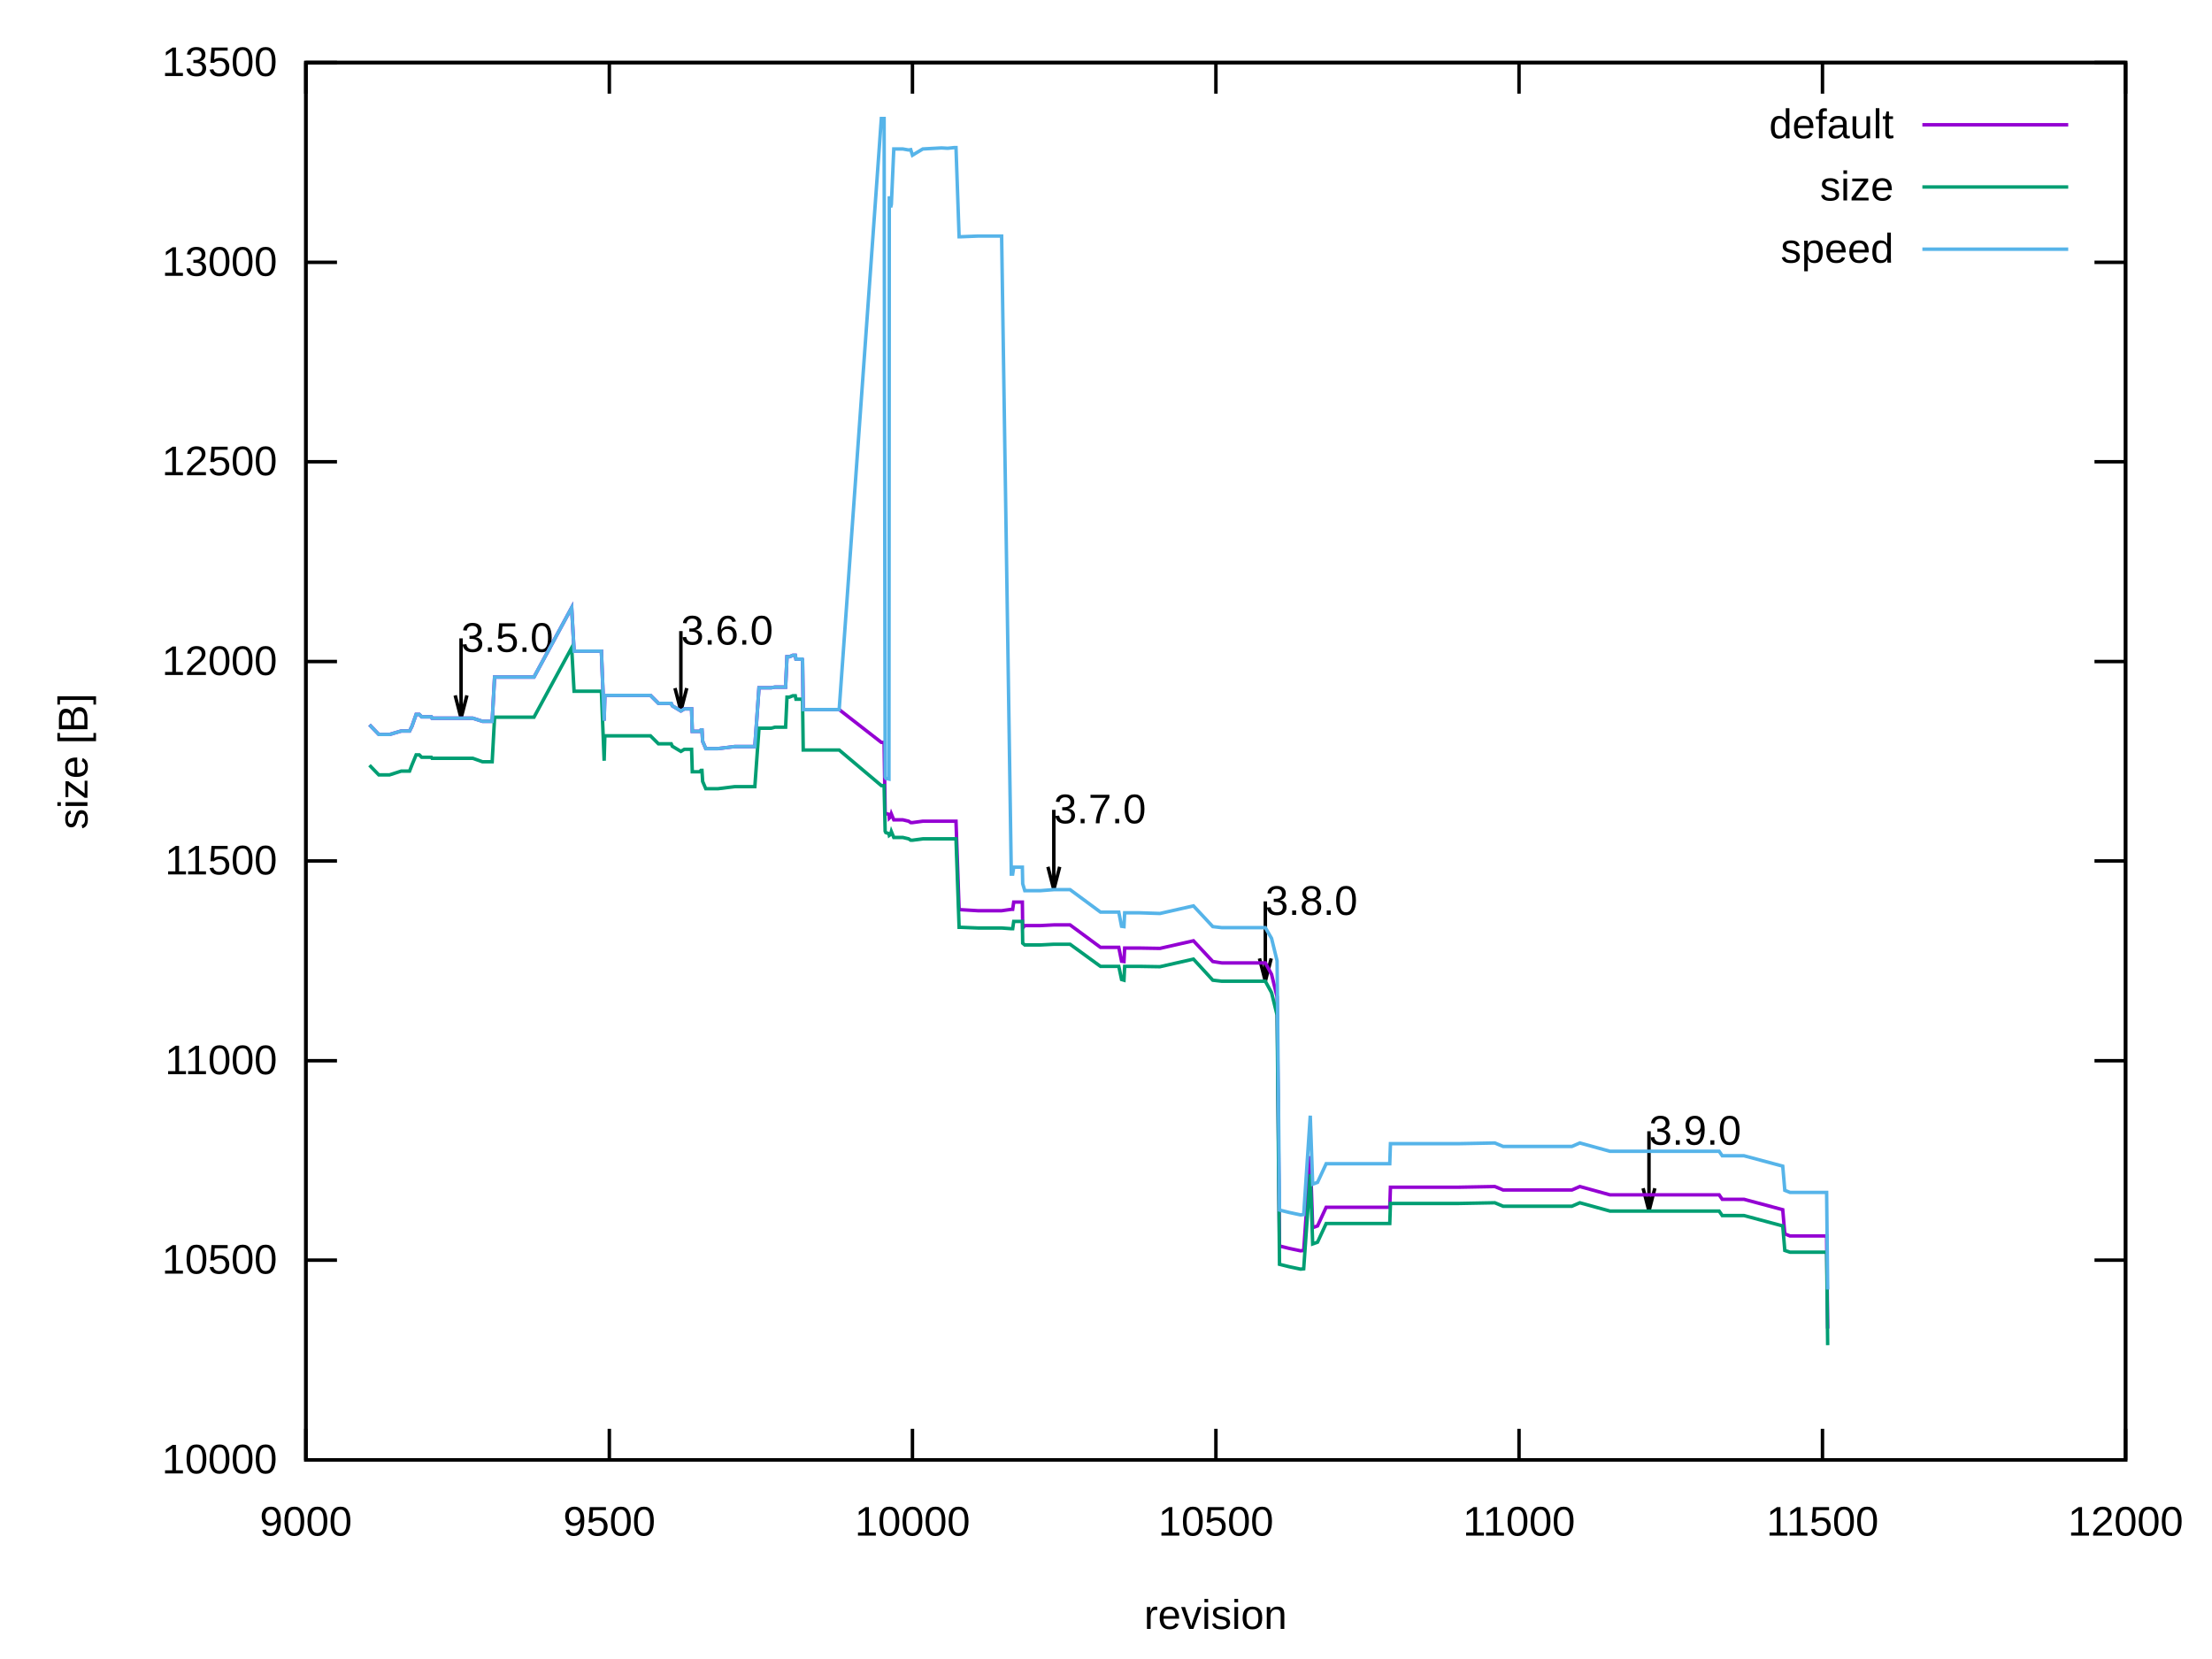
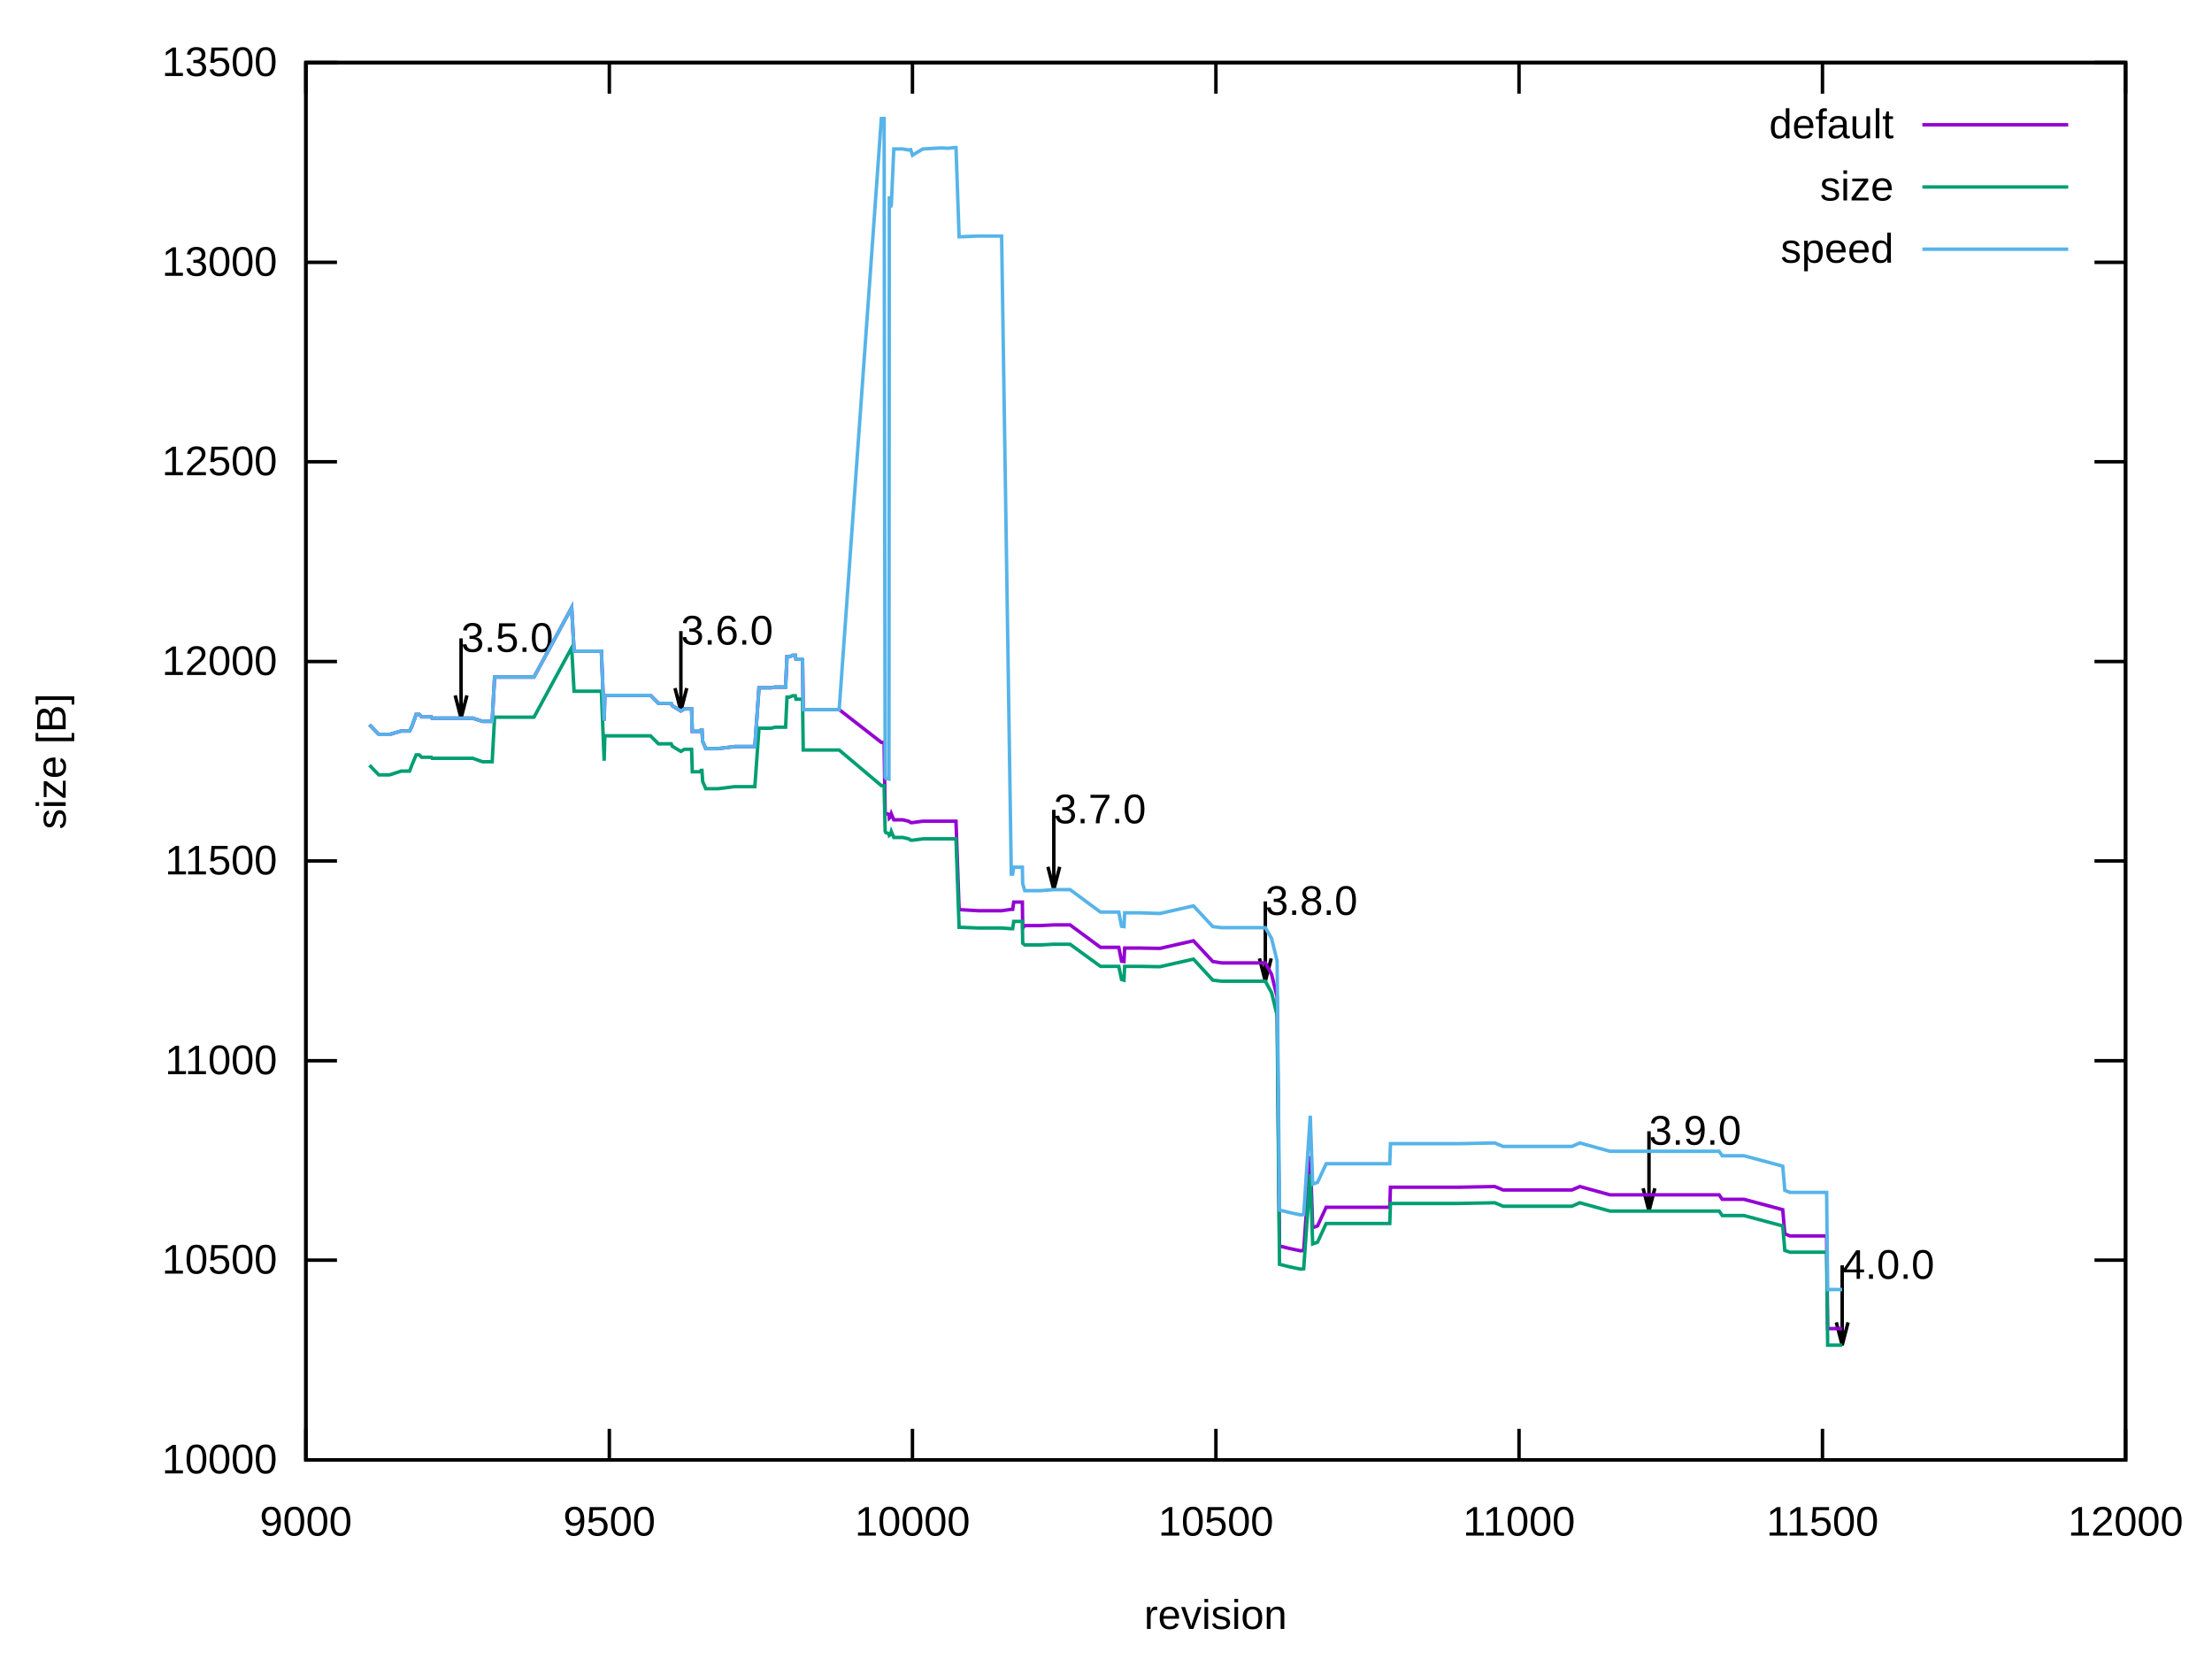
<svg xmlns="http://www.w3.org/2000/svg" xmlns:xlink="http://www.w3.org/1999/xlink" width="640" height="480" viewBox="0 0 640 480">
  <g id="gnuplot_canvas">
    <rect x="0" y="0" width="640" height="480" fill="none" />
    <defs>
      <circle id="gpDot" r="0.5" stroke-width="0.5" stroke="currentColor" />
      <path id="gpPt0" stroke-width="0.222" stroke="currentColor" d="M-1,0 h2 M0,-1 v2" />
      <path id="gpPt1" stroke-width="0.222" stroke="currentColor" d="M-1,-1 L1,1 M1,-1 L-1,1" />
      <path id="gpPt2" stroke-width="0.222" stroke="currentColor" d="M-1,0 L1,0 M0,-1 L0,1 M-1,-1 L1,1 M-1,1 L1,-1" />
      <rect id="gpPt3" stroke-width="0.222" stroke="currentColor" x="-1" y="-1" width="2" height="2" />
      <rect id="gpPt4" stroke-width="0.222" stroke="currentColor" fill="currentColor" x="-1" y="-1" width="2" height="2" />
      <circle id="gpPt5" stroke-width="0.222" stroke="currentColor" cx="0" cy="0" r="1" />
      <use xlink:href="#gpPt5" id="gpPt6" fill="currentColor" stroke="none" />
      <path id="gpPt7" stroke-width="0.222" stroke="currentColor" d="M0,-1.33 L-1.33,0.67 L1.33,0.67 z" />
      <use xlink:href="#gpPt7" id="gpPt8" fill="currentColor" stroke="none" />
      <use xlink:href="#gpPt7" id="gpPt9" stroke="currentColor" transform="rotate(180)" />
      <use xlink:href="#gpPt9" id="gpPt10" fill="currentColor" stroke="none" />
      <use xlink:href="#gpPt3" id="gpPt11" stroke="currentColor" transform="rotate(45)" />
      <use xlink:href="#gpPt11" id="gpPt12" fill="currentColor" stroke="none" />
      <path id="gpPt13" stroke-width="0.222" stroke="currentColor" d="M0,1.330 L1.265,0.411 L0.782,-1.067 L-0.782,-1.076 L-1.265,0.411 z" />
      <use xlink:href="#gpPt13" id="gpPt14" fill="currentColor" stroke="none" />
      <filter id="textbox" filterUnits="objectBoundingBox" x="0" y="0" height="1" width="1">
        <feFlood flood-color="white" flood-opacity="1" result="bgnd" />
        <feComposite in="SourceGraphic" in2="bgnd" operator="atop" />
      </filter>
      <filter id="greybox" filterUnits="objectBoundingBox" x="0" y="0" height="1" width="1">
        <feFlood flood-color="lightgrey" flood-opacity="1" result="grey" />
        <feComposite in="SourceGraphic" in2="grey" operator="atop" />
      </filter>
    </defs>
    <g fill="none" color="white" stroke="currentColor" stroke-width="1.00" stroke-linecap="butt" stroke-linejoin="miter">
</g>
    <g fill="none" color="black" stroke="currentColor" stroke-width="1.00" stroke-linecap="butt" stroke-linejoin="miter">
      <path stroke="black" d="M88.5,422.4 L97.5,422.4 M615.0,422.4 L606.0,422.4  " />
      <g transform="translate(80.2,426.3)" stroke="none" fill="black" font-family="Arial" font-size="12.00" text-anchor="end">
        <text>
          <tspan font-family="Arial"> 10000</tspan>
        </text>
      </g>
    </g>
    <g fill="none" color="black" stroke="currentColor" stroke-width="1.00" stroke-linecap="butt" stroke-linejoin="miter">
      <path stroke="black" d="M88.5,364.6 L97.5,364.6 M615.0,364.6 L606.0,364.6  " />
      <g transform="translate(80.2,368.5)" stroke="none" fill="black" font-family="Arial" font-size="12.00" text-anchor="end">
        <text>
          <tspan font-family="Arial"> 10500</tspan>
        </text>
      </g>
    </g>
    <g fill="none" color="black" stroke="currentColor" stroke-width="1.00" stroke-linecap="butt" stroke-linejoin="miter">
      <path stroke="black" d="M88.5,306.9 L97.5,306.9 M615.0,306.9 L606.0,306.9  " />
      <g transform="translate(80.2,310.8)" stroke="none" fill="black" font-family="Arial" font-size="12.00" text-anchor="end">
        <text>
          <tspan font-family="Arial"> 11000</tspan>
        </text>
      </g>
    </g>
    <g fill="none" color="black" stroke="currentColor" stroke-width="1.00" stroke-linecap="butt" stroke-linejoin="miter">
      <path stroke="black" d="M88.5,249.1 L97.5,249.1 M615.0,249.1 L606.0,249.1  " />
      <g transform="translate(80.2,253.0)" stroke="none" fill="black" font-family="Arial" font-size="12.00" text-anchor="end">
        <text>
          <tspan font-family="Arial"> 11500</tspan>
        </text>
      </g>
    </g>
    <g fill="none" color="black" stroke="currentColor" stroke-width="1.00" stroke-linecap="butt" stroke-linejoin="miter">
      <path stroke="black" d="M88.5,191.4 L97.5,191.4 M615.0,191.4 L606.0,191.4  " />
      <g transform="translate(80.2,195.3)" stroke="none" fill="black" font-family="Arial" font-size="12.00" text-anchor="end">
        <text>
          <tspan font-family="Arial"> 12000</tspan>
        </text>
      </g>
    </g>
    <g fill="none" color="black" stroke="currentColor" stroke-width="1.00" stroke-linecap="butt" stroke-linejoin="miter">
      <path stroke="black" d="M88.5,133.6 L97.5,133.6 M615.0,133.6 L606.0,133.6  " />
      <g transform="translate(80.2,137.5)" stroke="none" fill="black" font-family="Arial" font-size="12.00" text-anchor="end">
        <text>
          <tspan font-family="Arial"> 12500</tspan>
        </text>
      </g>
    </g>
    <g fill="none" color="black" stroke="currentColor" stroke-width="1.00" stroke-linecap="butt" stroke-linejoin="miter">
      <path stroke="black" d="M88.5,75.9 L97.5,75.9 M615.0,75.9 L606.0,75.9  " />
      <g transform="translate(80.2,79.8)" stroke="none" fill="black" font-family="Arial" font-size="12.00" text-anchor="end">
        <text>
          <tspan font-family="Arial"> 13000</tspan>
        </text>
      </g>
    </g>
    <g fill="none" color="black" stroke="currentColor" stroke-width="1.00" stroke-linecap="butt" stroke-linejoin="miter">
      <path stroke="black" d="M88.5,18.1 L97.5,18.1 M615.0,18.1 L606.0,18.1  " />
      <g transform="translate(80.2,22.0)" stroke="none" fill="black" font-family="Arial" font-size="12.00" text-anchor="end">
        <text>
          <tspan font-family="Arial"> 13500</tspan>
        </text>
      </g>
    </g>
    <g fill="none" color="black" stroke="currentColor" stroke-width="1.00" stroke-linecap="butt" stroke-linejoin="miter">
      <path stroke="black" d="M88.5,422.4 L88.5,413.4 M88.5,18.1 L88.5,27.1  " />
      <g transform="translate(88.5,444.3)" stroke="none" fill="black" font-family="Arial" font-size="12.00" text-anchor="middle">
        <text>
          <tspan font-family="Arial"> 9000</tspan>
        </text>
      </g>
    </g>
    <g fill="none" color="black" stroke="currentColor" stroke-width="1.00" stroke-linecap="butt" stroke-linejoin="miter">
      <path stroke="black" d="M176.3,422.4 L176.3,413.4 M176.3,18.1 L176.3,27.1  " />
      <g transform="translate(176.3,444.3)" stroke="none" fill="black" font-family="Arial" font-size="12.00" text-anchor="middle">
        <text>
          <tspan font-family="Arial"> 9500</tspan>
        </text>
      </g>
    </g>
    <g fill="none" color="black" stroke="currentColor" stroke-width="1.00" stroke-linecap="butt" stroke-linejoin="miter">
      <path stroke="black" d="M264.0,422.4 L264.0,413.4 M264.0,18.1 L264.0,27.1  " />
      <g transform="translate(264.0,444.3)" stroke="none" fill="black" font-family="Arial" font-size="12.00" text-anchor="middle">
        <text>
          <tspan font-family="Arial"> 10000</tspan>
        </text>
      </g>
    </g>
    <g fill="none" color="black" stroke="currentColor" stroke-width="1.00" stroke-linecap="butt" stroke-linejoin="miter">
      <path stroke="black" d="M351.8,422.4 L351.8,413.4 M351.8,18.1 L351.8,27.1  " />
      <g transform="translate(351.8,444.3)" stroke="none" fill="black" font-family="Arial" font-size="12.00" text-anchor="middle">
        <text>
          <tspan font-family="Arial"> 10500</tspan>
        </text>
      </g>
    </g>
    <g fill="none" color="black" stroke="currentColor" stroke-width="1.00" stroke-linecap="butt" stroke-linejoin="miter">
      <path stroke="black" d="M439.5,422.4 L439.5,413.4 M439.5,18.1 L439.5,27.1  " />
      <g transform="translate(439.5,444.3)" stroke="none" fill="black" font-family="Arial" font-size="12.00" text-anchor="middle">
        <text>
          <tspan font-family="Arial"> 11000</tspan>
        </text>
      </g>
    </g>
    <g fill="none" color="black" stroke="currentColor" stroke-width="1.00" stroke-linecap="butt" stroke-linejoin="miter">
      <path stroke="black" d="M527.3,422.4 L527.3,413.4 M527.3,18.1 L527.3,27.1  " />
      <g transform="translate(527.3,444.3)" stroke="none" fill="black" font-family="Arial" font-size="12.00" text-anchor="middle">
        <text>
          <tspan font-family="Arial"> 11500</tspan>
        </text>
      </g>
    </g>
    <g fill="none" color="black" stroke="currentColor" stroke-width="1.00" stroke-linecap="butt" stroke-linejoin="miter">
      <path stroke="black" d="M615.0,422.4 L615.0,413.4 M615.0,18.1 L615.0,27.1  " />
      <g transform="translate(615.0,444.3)" stroke="none" fill="black" font-family="Arial" font-size="12.00" text-anchor="middle">
        <text>
          <tspan font-family="Arial"> 12000</tspan>
        </text>
      </g>
    </g>
    <g fill="none" color="black" stroke="currentColor" stroke-width="1.00" stroke-linecap="butt" stroke-linejoin="miter">
</g>
    <g fill="none" color="black" stroke="currentColor" stroke-width="1.00" stroke-linecap="butt" stroke-linejoin="miter">
      <path stroke="black" d="M88.5,18.1 L88.5,422.4 L615.0,422.4 L615.0,18.1 L88.5,18.1 Z  " />
      <g transform="translate(133.4,188.6)" stroke="none" fill="black" font-family="Arial" font-size="12.00" text-anchor="start">
        <text>
          <tspan font-family="Arial">3.5.0</tspan>
        </text>
      </g>
      <g transform="translate(197.0,186.5)" stroke="none" fill="black" font-family="Arial" font-size="12.00" text-anchor="start">
        <text>
          <tspan font-family="Arial">3.6.0</tspan>
        </text>
      </g>
      <g transform="translate(304.9,238.2)" stroke="none" fill="black" font-family="Arial" font-size="12.00" text-anchor="start">
        <text>
          <tspan font-family="Arial">3.7.0</tspan>
        </text>
      </g>
      <g transform="translate(366.1,264.7)" stroke="none" fill="black" font-family="Arial" font-size="12.00" text-anchor="start">
        <text>
          <tspan font-family="Arial">3.8.0</tspan>
        </text>
      </g>
      <g transform="translate(477.1,331.2)" stroke="none" fill="black" font-family="Arial" font-size="12.00" text-anchor="start">
        <text>
          <tspan font-family="Arial">3.9.0</tspan>
        </text>
      </g>
-       <path stroke="black" d="M131.7,201.2 L133.4,207.8 L135.1,201.2 M133.4,184.7 L133.4,207.8 M195.3,199.1 L197.0,205.7 L198.7,199.1   M197.0,182.6 L197.0,205.7 M303.2,250.8 L304.9,257.4 L306.6,250.8 M304.9,234.3 L304.9,257.4 M364.4,277.3   L366.1,283.9 L367.8,277.3 M366.1,260.8 L366.1,283.9 M475.4,343.8 L477.1,350.4 L478.8,343.8 M477.1,327.3   L477.1,350.4  " />
-     </g>
-     <g fill="none" color="black" stroke="currentColor" stroke-width="1.00" stroke-linecap="butt" stroke-linejoin="miter">
-       <g transform="translate(25.3,220.3) rotate(270)" stroke="none" fill="black" font-family="Arial" font-size="12.00" text-anchor="middle">
+       <g transform="translate(533.0,370.0)" stroke="none" fill="black" font-family="Arial" font-size="12.00" text-anchor="start">
+         <text>
+           <tspan font-family="Arial">4.0.0</tspan>
+         </text>
+       </g>
+       <path stroke="black" d="M131.7,201.2 L133.4,207.8 L135.1,201.2 M133.4,184.7 L133.4,207.8 M195.3,199.1 L197.0,205.7 L198.7,199.1   M197.0,182.6 L197.0,205.7 M303.2,250.8 L304.9,257.4 L306.6,250.8 M304.9,234.3 L304.9,257.4 M364.4,277.3   L366.1,283.9 L367.8,277.3 M366.1,260.8 L366.1,283.9 M475.4,343.8 L477.1,350.4 L478.8,343.8 M477.1,327.3   L477.1,350.4 M531.3,382.6 L533.0,389.2 L534.7,382.6 M533.0,366.1 L533.0,389.2  " />
+     </g>
+     <g fill="none" color="black" stroke="currentColor" stroke-width="1.00" stroke-linecap="butt" stroke-linejoin="miter">
+       <g transform="translate(19.0,220.3) rotate(270)" stroke="none" fill="black" font-family="Arial" font-size="12.00" text-anchor="middle">
        <text>
          <tspan font-family="Arial">size [B]</tspan>
        </text>
      </g>
    </g>
    <g fill="none" color="black" stroke="currentColor" stroke-width="1.00" stroke-linecap="butt" stroke-linejoin="miter">
      <g transform="translate(351.7,471.3)" stroke="none" fill="black" font-family="Arial" font-size="12.00" text-anchor="middle">
        <text>
          <tspan font-family="Arial">revision</tspan>
        </text>
      </g>
    </g>
    <g fill="none" color="black" stroke="currentColor" stroke-width="1.00" stroke-linecap="butt" stroke-linejoin="miter">
</g>
    <g id="gnuplot_plot_1">
      <g fill="none" color="black" stroke="currentColor" stroke-width="1.00" stroke-linecap="butt" stroke-linejoin="miter">
        <g transform="translate(547.9,40.0)" stroke="none" fill="black" font-family="Arial" font-size="12.00" text-anchor="end">
          <text>
            <tspan font-family="Arial">default</tspan>
          </text>
        </g>
      </g>
      <g fill="none" color="black" stroke="currentColor" stroke-width="1.00" stroke-linecap="butt" stroke-linejoin="miter">
-         <path stroke="rgb(148,   0, 211)" d="M556.2,36.1 L598.4,36.1 M106.9,209.7 L109.6,212.5 L110.3,212.5 L110.8,212.5 L112.7,212.5 L116.1,211.5   L118.5,211.5 L119.2,210.1 L120.4,206.7 L121.3,206.7 L122.0,207.4 L122.4,207.4 L124.8,207.4 L125.0,207.8   L126.8,207.8 L129.4,207.8 L133.4,207.8 L136.8,207.8 L139.6,208.7 L142.4,208.7 L143.1,195.9 L144.5,195.9   L150.6,195.9 L154.5,195.9 L165.4,175.8 L166.1,188.4 L166.6,188.4 L167.8,188.4 L169.4,188.4 L172.4,188.4   L174.0,188.4 L174.8,208.5 L175.0,201.2 L175.9,201.2 L179.9,201.2 L183.3,201.2 L185.0,201.2 L188.2,201.2   L190.5,203.5 L191.9,203.5 L193.1,203.5 L194.0,203.5 L194.2,203.5 L194.3,203.7 L194.5,204.2 L197.0,205.7   L198.0,205.1 L199.4,205.1 L199.9,205.1 L200.1,205.1 L200.3,211.6 L200.5,211.6 L200.8,211.6 L201.7,211.6   L201.9,211.6 L202.4,211.6 L202.8,211.2 L203.1,211.2 L203.3,214.5 L204.2,216.6 L204.7,216.6 L205.0,216.6   L205.2,216.6 L205.4,216.6 L207.7,216.6 L212.6,216.0 L216.6,216.0 L218.4,216.0 L219.6,199.0 L220.3,199.0   L222.1,199.0 L222.6,199.0 L222.8,199.0 L222.9,199.0 L223.1,199.0 L224.2,198.8 L226.1,198.8 L227.1,198.8   L227.3,198.8 L227.7,190.0 L228.4,190.0 L229.4,189.6 L230.1,189.6 L230.3,190.7 L231.5,190.7 L232.1,190.7   L232.2,191.0 L232.4,205.3 L234.2,205.3 L234.5,205.3 L235.2,205.3 L242.8,205.3 L255.0,214.8 L255.8,214.8   L256.1,234.9 L256.3,235.4 L257.2,235.6 L257.3,236.7 L257.7,236.3 L257.9,235.5 L258.6,237.2 L259.8,237.2   L261.2,237.2 L262.9,237.6 L263.5,238.0 L264.0,238.0 L267.0,237.6 L272.4,237.6 L274.2,237.6 L276.1,237.6   L276.6,237.6 L277.5,263.2 L278.0,263.2 L283.0,263.5 L285.8,263.5 L289.8,263.5 L292.6,263.1 L293.0,263.1   L293.3,261.0 L294.5,261.0 L295.8,261.0 L295.9,268.5 L296.5,267.8 L297.7,267.8 L300.7,267.8 L301.0,267.8   L304.9,267.6 L305.6,267.6 L306.1,267.6 L309.6,267.6 L318.4,274.1 L319.1,274.1 L323.7,274.1 L324.5,278.1   L325.2,278.2 L325.4,274.3 L328.2,274.3 L328.4,274.3 L329.6,274.3 L335.6,274.4 L345.3,272.2 L350.9,278.2   L353.5,278.6 L358.8,278.6 L361.9,278.6 L366.1,278.6 L367.9,281.9 L369.5,288.4 L370.2,360.5 L373.0,361.2   L376.3,361.9 L377.2,361.8 L379.1,334.5 L379.8,355.2 L381.2,354.7 L383.7,349.3 L400.0,349.3 L401.2,349.3   L401.9,349.3 L402.1,349.3 L402.3,343.5 L402.6,343.5 L404.4,343.5 L422.0,343.5 L432.5,343.3 L434.9,344.3   L454.8,344.3 L457.1,343.3 L465.8,345.7 L477.1,345.7 L485.1,345.7 L497.4,345.7 L498.3,347.0 L504.6,347.0   L515.8,350.0 L516.4,357.0 L517.9,357.6 L528.5,357.6 L528.8,384.4  " />
+         <path stroke="rgb(148,   0, 211)" d="M556.2,36.1 L598.4,36.1 M106.9,209.7 L109.6,212.5 L110.3,212.5 L110.8,212.5 L112.7,212.5 L116.1,211.5   L118.5,211.5 L119.2,210.1 L120.4,206.7 L121.3,206.7 L122.0,207.4 L122.4,207.4 L124.8,207.4 L125.0,207.8   L126.8,207.8 L129.4,207.8 L133.4,207.8 L136.8,207.8 L139.6,208.7 L142.4,208.7 L143.1,195.9 L144.5,195.9   L150.6,195.9 L154.5,195.9 L165.4,175.8 L166.1,188.4 L166.6,188.4 L167.8,188.4 L169.4,188.4 L172.4,188.4   L174.0,188.4 L174.8,208.5 L175.0,201.2 L175.9,201.2 L179.9,201.2 L183.3,201.2 L185.0,201.2 L188.2,201.2   L190.5,203.5 L191.9,203.5 L193.1,203.5 L194.0,203.5 L194.2,203.5 L194.3,203.7 L194.5,204.2 L197.0,205.7   L198.0,205.1 L199.4,205.1 L199.9,205.1 L200.1,205.1 L200.3,211.6 L200.5,211.6 L200.8,211.6 L201.7,211.6   L201.9,211.6 L202.4,211.6 L202.8,211.2 L203.1,211.2 L203.3,214.5 L204.2,216.6 L204.7,216.6 L205.0,216.6   L205.2,216.6 L205.4,216.6 L207.7,216.6 L212.6,216.0 L216.6,216.0 L218.4,216.0 L219.6,199.0 L220.3,199.0   L222.1,199.0 L222.6,199.0 L222.8,199.0 L222.9,199.0 L223.1,199.0 L224.2,198.8 L226.1,198.8 L227.1,198.8   L227.3,198.8 L227.7,190.0 L228.4,190.0 L229.4,189.6 L230.1,189.6 L230.3,190.7 L231.5,190.7 L232.1,190.7   L232.2,191.0 L232.4,205.3 L234.2,205.3 L234.5,205.3 L235.2,205.3 L242.8,205.3 L255.0,214.8 L255.8,214.8   L256.1,234.9 L256.3,235.4 L257.2,235.6 L257.3,236.7 L257.7,236.3 L257.9,235.5 L258.6,237.2 L259.8,237.2   L261.2,237.2 L262.9,237.6 L263.5,238.0 L264.0,238.0 L267.0,237.6 L272.4,237.6 L274.2,237.6 L276.1,237.6   L276.6,237.6 L277.5,263.2 L278.0,263.2 L283.0,263.5 L285.8,263.5 L289.8,263.5 L292.6,263.1 L293.0,263.1   L293.3,261.0 L294.5,261.0 L295.8,261.0 L295.9,268.5 L296.5,267.8 L297.7,267.8 L300.7,267.8 L301.0,267.8   L304.9,267.6 L305.6,267.6 L306.1,267.6 L309.6,267.6 L318.4,274.1 L319.1,274.1 L323.7,274.1 L324.5,278.1   L325.2,278.2 L325.4,274.3 L328.2,274.3 L328.4,274.3 L329.6,274.3 L335.6,274.4 L345.3,272.2 L350.9,278.2   L353.5,278.6 L358.8,278.6 L361.9,278.6 L366.1,278.6 L367.9,281.9 L369.5,288.4 L370.2,360.5 L373.0,361.2   L376.3,361.9 L377.2,361.8 L379.1,334.5 L379.8,355.2 L381.2,354.7 L383.7,349.3 L400.0,349.3 L401.2,349.3   L401.9,349.3 L402.1,349.3 L402.3,343.5 L402.6,343.5 L404.4,343.5 L422.0,343.5 L432.5,343.3 L434.9,344.3   L454.8,344.3 L457.1,343.3 L465.8,345.7 L477.1,345.7 L485.1,345.7 L497.4,345.7 L498.3,347.0 L504.6,347.0   L515.8,350.0 L516.4,357.0 L517.9,357.6 L528.5,357.6 L528.8,384.4 L533.0,384.4  " />
      </g>
    </g>
    <g id="gnuplot_plot_2">
      <g fill="none" color="black" stroke="currentColor" stroke-width="1.00" stroke-linecap="butt" stroke-linejoin="miter">
        <g transform="translate(547.9,58.0)" stroke="none" fill="black" font-family="Arial" font-size="12.00" text-anchor="end">
          <text>
            <tspan font-family="Arial">size</tspan>
          </text>
        </g>
      </g>
      <g fill="none" color="black" stroke="currentColor" stroke-width="1.00" stroke-linecap="butt" stroke-linejoin="miter">
-         <path stroke="rgb(  0, 158, 115)" d="M556.2,54.1 L598.4,54.1 M106.9,221.4 L109.6,224.2 L110.3,224.2 L110.8,224.2 L112.7,224.2 L116.1,223.1   L118.5,223.1 L119.2,221.3 L120.4,218.4 L121.3,218.4 L122.0,219.1 L122.4,219.1 L124.8,219.1 L125.0,219.4   L126.8,219.4 L129.4,219.4 L133.4,219.4 L136.8,219.4 L139.6,220.4 L142.4,220.4 L143.1,207.5 L144.5,207.5   L150.6,207.5 L154.5,207.5 L165.4,187.4 L166.1,200.0 L166.6,200.0 L167.8,200.0 L169.4,200.0 L172.4,200.0   L174.0,200.0 L174.8,220.1 L175.0,212.9 L175.9,212.9 L179.9,212.9 L183.3,212.9 L185.0,212.9 L188.2,212.9   L190.5,215.2 L191.9,215.2 L193.1,215.2 L194.0,215.2 L194.2,215.2 L194.3,215.4 L194.5,215.9 L197.0,217.4   L198.0,216.8 L199.4,216.8 L199.9,216.8 L200.1,216.8 L200.3,223.3 L200.5,223.3 L200.8,223.3 L201.7,223.3   L201.9,223.3 L202.4,223.3 L202.8,222.9 L203.1,222.9 L203.3,226.1 L204.2,228.2 L204.7,228.2 L205.0,228.2   L205.2,228.2 L205.4,228.2 L207.7,228.2 L212.6,227.6 L216.6,227.6 L218.4,227.6 L219.6,210.7 L220.3,210.7   L222.1,210.7 L222.6,210.7 L222.8,210.7 L222.9,210.7 L223.1,210.7 L224.2,210.4 L226.1,210.4 L227.1,210.4   L227.3,210.4 L227.7,201.7 L228.4,201.7 L229.4,201.3 L230.1,201.3 L230.3,202.3 L231.5,202.3 L232.1,202.3   L232.2,202.7 L232.4,217.0 L234.2,217.0 L234.5,217.0 L235.2,217.0 L242.8,217.0 L255.0,227.3 L255.8,227.3   L256.1,240.5 L256.3,240.9 L257.2,241.2 L257.3,241.7 L257.7,241.4 L257.9,240.6 L258.6,242.3 L259.8,242.3   L261.2,242.3 L262.9,242.7 L263.5,243.1 L264.0,243.1 L267.0,242.7 L272.4,242.7 L274.2,242.7 L276.1,242.7   L276.6,242.7 L277.5,268.3 L278.0,268.3 L283.0,268.5 L285.8,268.5 L289.8,268.5 L292.6,268.7 L293.0,268.7   L293.3,266.6 L294.5,266.6 L295.8,266.6 L295.9,272.9 L296.5,273.4 L297.7,273.4 L300.7,273.4 L301.0,273.4   L304.9,273.2 L305.6,273.2 L306.1,273.2 L309.6,273.2 L318.4,279.6 L319.1,279.6 L323.7,279.6 L324.5,283.4   L325.2,283.6 L325.4,279.6 L328.2,279.6 L328.4,279.6 L329.6,279.6 L335.6,279.7 L345.3,277.5 L350.9,283.6   L353.5,283.9 L358.8,283.9 L361.9,283.9 L366.1,283.9 L367.9,287.2 L369.5,293.7 L370.2,365.8 L373.0,366.5   L376.3,367.2 L377.2,367.1 L379.1,339.7 L379.8,359.9 L381.2,359.4 L383.7,354.0 L400.0,354.0 L401.2,354.0   L401.9,354.0 L402.1,354.0 L402.3,348.2 L402.6,348.2 L404.4,348.2 L422.0,348.2 L432.5,348.0 L434.9,349.0   L454.8,349.0 L457.1,348.0 L465.8,350.4 L477.1,350.4 L485.1,350.4 L497.4,350.4 L498.3,351.7 L504.6,351.7   L515.8,354.7 L516.4,361.8 L517.9,362.3 L528.5,362.3 L528.8,389.2  " />
+         <path stroke="rgb(  0, 158, 115)" d="M556.2,54.1 L598.4,54.1 M106.9,221.4 L109.6,224.2 L110.3,224.2 L110.8,224.2 L112.7,224.2 L116.1,223.1   L118.5,223.1 L119.2,221.3 L120.4,218.4 L121.3,218.4 L122.0,219.1 L122.4,219.1 L124.8,219.1 L125.0,219.4   L126.8,219.4 L129.4,219.4 L133.4,219.4 L136.8,219.4 L139.6,220.4 L142.4,220.4 L143.1,207.5 L144.5,207.5   L150.6,207.5 L154.5,207.5 L165.4,187.4 L166.1,200.0 L166.6,200.0 L167.8,200.0 L169.4,200.0 L172.4,200.0   L174.0,200.0 L174.8,220.1 L175.0,212.9 L175.9,212.9 L179.9,212.9 L183.3,212.9 L185.0,212.9 L188.2,212.9   L190.5,215.2 L191.9,215.2 L193.1,215.2 L194.0,215.2 L194.2,215.2 L194.3,215.4 L194.5,215.9 L197.0,217.4   L198.0,216.8 L199.4,216.8 L199.9,216.8 L200.1,216.8 L200.3,223.3 L200.5,223.3 L200.8,223.3 L201.7,223.3   L201.9,223.3 L202.4,223.3 L202.8,222.9 L203.1,222.9 L203.3,226.1 L204.2,228.2 L204.7,228.2 L205.0,228.2   L205.2,228.2 L205.4,228.2 L207.7,228.2 L212.6,227.6 L216.6,227.6 L218.4,227.6 L219.6,210.7 L220.3,210.7   L222.1,210.7 L222.6,210.7 L222.8,210.7 L222.9,210.7 L223.1,210.7 L224.2,210.4 L226.1,210.4 L227.1,210.4   L227.3,210.4 L227.7,201.7 L228.4,201.7 L229.4,201.3 L230.1,201.3 L230.3,202.3 L231.5,202.3 L232.1,202.3   L232.2,202.7 L232.4,217.0 L234.2,217.0 L234.5,217.0 L235.2,217.0 L242.8,217.0 L255.0,227.3 L255.8,227.3   L256.1,240.5 L256.3,240.9 L257.2,241.2 L257.3,241.7 L257.7,241.4 L257.9,240.6 L258.6,242.3 L259.8,242.3   L261.2,242.3 L262.9,242.7 L263.5,243.1 L264.0,243.1 L267.0,242.7 L272.4,242.7 L274.2,242.7 L276.1,242.7   L276.6,242.7 L277.5,268.3 L278.0,268.3 L283.0,268.5 L285.8,268.5 L289.8,268.5 L292.6,268.7 L293.0,268.7   L293.3,266.6 L294.5,266.6 L295.8,266.6 L295.9,272.9 L296.5,273.4 L297.7,273.4 L300.7,273.4 L301.0,273.4   L304.9,273.2 L305.6,273.2 L306.1,273.2 L309.6,273.2 L318.4,279.6 L319.1,279.6 L323.7,279.6 L324.5,283.4   L325.2,283.6 L325.4,279.6 L328.2,279.6 L328.4,279.6 L329.6,279.6 L335.6,279.7 L345.3,277.5 L350.9,283.6   L353.5,283.9 L358.8,283.9 L361.9,283.9 L366.1,283.9 L367.9,287.2 L369.5,293.7 L370.2,365.8 L373.0,366.5   L376.3,367.2 L377.2,367.1 L379.1,339.7 L379.8,359.9 L381.2,359.4 L383.7,354.0 L400.0,354.0 L401.2,354.0   L401.9,354.0 L402.1,354.0 L402.3,348.2 L402.6,348.2 L404.4,348.2 L422.0,348.2 L432.5,348.0 L434.9,349.0   L454.8,349.0 L457.1,348.0 L465.8,350.4 L477.1,350.4 L485.1,350.4 L497.4,350.4 L498.3,351.7 L504.6,351.7   L515.8,354.7 L516.4,361.8 L517.9,362.3 L528.5,362.3 L528.8,389.2 L533.0,389.2  " />
      </g>
    </g>
    <g id="gnuplot_plot_3">
      <g fill="none" color="black" stroke="currentColor" stroke-width="1.00" stroke-linecap="butt" stroke-linejoin="miter">
        <g transform="translate(547.9,76.0)" stroke="none" fill="black" font-family="Arial" font-size="12.00" text-anchor="end">
          <text>
            <tspan font-family="Arial">speed</tspan>
          </text>
        </g>
      </g>
      <g fill="none" color="black" stroke="currentColor" stroke-width="1.00" stroke-linecap="butt" stroke-linejoin="miter">
-         <path stroke="rgb( 86, 180, 233)" d="M556.2,72.1 L598.4,72.1 M106.9,209.7 L109.6,212.5 L110.3,212.5 L110.8,212.5 L112.7,212.5 L116.1,211.5   L118.5,211.5 L119.2,210.1 L120.4,206.7 L121.3,206.7 L122.0,207.4 L122.4,207.4 L124.8,207.4 L125.0,207.8   L126.8,207.8 L129.4,207.8 L133.4,207.8 L136.8,207.8 L139.6,208.7 L142.4,208.7 L143.1,195.9 L144.5,195.9   L150.6,195.9 L154.5,195.9 L165.4,175.8 L166.1,188.4 L166.6,188.4 L167.8,188.4 L169.4,188.4 L172.4,188.4   L174.0,188.4 L174.8,208.5 L175.0,201.2 L175.9,201.2 L179.9,201.2 L183.3,201.2 L185.0,201.2 L188.2,201.2   L190.5,203.5 L191.9,203.5 L193.1,203.5 L194.0,203.5 L194.2,203.5 L194.3,203.7 L194.5,204.2 L197.0,205.7   L198.0,205.1 L199.4,205.1 L199.9,205.1 L200.1,205.1 L200.3,211.6 L200.5,211.6 L200.8,211.6 L201.7,211.6   L201.9,211.6 L202.4,211.6 L202.8,211.2 L203.1,211.2 L203.3,214.5 L204.2,216.6 L204.7,216.6 L205.0,216.6   L205.2,216.6 L205.4,216.6 L207.7,216.6 L212.6,216.0 L216.6,216.0 L218.4,216.0 L219.6,199.0 L220.3,199.0   L222.1,199.0 L222.6,199.0 L222.8,199.0 L222.9,199.0 L223.1,199.0 L224.2,198.8 L226.1,198.8 L227.1,198.8   L227.3,198.8 L227.7,190.0 L228.4,190.0 L229.4,189.6 L230.1,189.6 L230.3,190.7 L231.5,190.7 L232.1,190.7   L232.2,191.0 L232.4,205.3 L234.2,205.3 L234.5,205.3 L235.2,205.3 L242.8,205.3 L255.0,34.3 L255.8,34.3   L256.1,224.8 L256.3,225.2 L257.2,225.4 L257.3,56.8 L257.7,60.0 L257.9,59.1 L258.6,43.1 L259.8,43.1   L261.2,43.1 L262.9,43.4 L263.5,43.3 L264.0,44.9 L267.0,43.1 L272.4,42.8 L274.2,42.9 L276.1,42.7   L276.6,42.7 L277.5,68.5 L278.0,68.5 L283.0,68.3 L285.8,68.3 L289.8,68.3 L292.6,252.9 L293.0,252.9   L293.3,250.9 L294.5,250.9 L295.8,250.9 L295.9,255.7 L296.5,257.7 L297.7,257.7 L300.7,257.7 L301.0,257.7   L304.9,257.4 L305.6,257.4 L306.1,257.4 L309.6,257.4 L318.4,263.9 L319.1,263.9 L323.7,263.9 L324.5,268.0   L325.2,268.1 L325.4,264.1 L328.2,264.1 L328.4,264.1 L329.6,264.1 L335.6,264.3 L345.3,262.1 L350.9,268.1   L353.5,268.4 L358.8,268.4 L361.9,268.4 L366.1,268.4 L367.9,271.5 L369.5,278.0 L370.2,350.1 L373.0,350.8   L376.3,351.5 L377.2,351.4 L379.1,322.8 L379.8,342.6 L381.2,342.1 L383.7,336.7 L400.0,336.7 L401.2,336.7   L401.9,336.7 L402.1,336.7 L402.3,330.9 L402.6,330.9 L404.4,330.9 L422.0,330.9 L432.5,330.7 L434.9,331.7   L454.8,331.7 L457.1,330.7 L465.8,333.1 L477.1,333.1 L485.1,333.1 L497.4,333.1 L498.3,334.4 L504.6,334.4   L515.8,337.4 L516.4,344.4 L517.9,345.0 L528.5,345.0 L528.8,373.1  " />
+         <path stroke="rgb( 86, 180, 233)" d="M556.2,72.1 L598.4,72.1 M106.9,209.7 L109.6,212.5 L110.3,212.5 L110.8,212.5 L112.7,212.5 L116.1,211.5   L118.5,211.5 L119.2,210.1 L120.4,206.7 L121.3,206.7 L122.0,207.4 L122.4,207.4 L124.8,207.4 L125.0,207.8   L126.8,207.8 L129.4,207.8 L133.4,207.8 L136.8,207.8 L139.6,208.7 L142.4,208.7 L143.1,195.9 L144.5,195.9   L150.6,195.9 L154.5,195.9 L165.4,175.8 L166.1,188.4 L166.6,188.4 L167.8,188.4 L169.4,188.4 L172.4,188.4   L174.0,188.4 L174.8,208.5 L175.0,201.2 L175.9,201.2 L179.9,201.2 L183.3,201.2 L185.0,201.2 L188.2,201.2   L190.5,203.5 L191.9,203.5 L193.1,203.5 L194.0,203.5 L194.2,203.5 L194.3,203.7 L194.5,204.2 L197.0,205.7   L198.0,205.1 L199.4,205.1 L199.9,205.1 L200.1,205.1 L200.3,211.6 L200.5,211.6 L200.8,211.6 L201.7,211.6   L201.9,211.6 L202.4,211.6 L202.8,211.2 L203.1,211.2 L203.3,214.5 L204.2,216.6 L204.7,216.6 L205.0,216.6   L205.2,216.6 L205.4,216.6 L207.7,216.6 L212.6,216.0 L216.6,216.0 L218.4,216.0 L219.6,199.0 L220.3,199.0   L222.1,199.0 L222.6,199.0 L222.8,199.0 L222.9,199.0 L223.1,199.0 L224.2,198.8 L226.1,198.8 L227.1,198.8   L227.3,198.8 L227.7,190.0 L228.4,190.0 L229.4,189.6 L230.1,189.6 L230.3,190.7 L231.5,190.7 L232.1,190.7   L232.2,191.0 L232.4,205.3 L234.2,205.3 L234.5,205.3 L235.2,205.3 L242.8,205.3 L255.0,34.3 L255.8,34.3   L256.1,224.8 L256.3,225.2 L257.2,225.4 L257.3,56.8 L257.7,60.0 L257.9,59.1 L258.6,43.1 L259.8,43.1   L261.2,43.1 L262.9,43.4 L263.5,43.3 L264.0,44.9 L267.0,43.1 L272.4,42.8 L274.2,42.9 L276.1,42.7   L276.6,42.7 L277.5,68.5 L278.0,68.5 L283.0,68.3 L285.8,68.3 L289.8,68.3 L292.6,252.9 L293.0,252.9   L293.3,250.9 L294.5,250.9 L295.8,250.9 L295.9,255.7 L296.5,257.7 L297.7,257.7 L300.7,257.7 L301.0,257.7   L304.9,257.4 L305.6,257.4 L306.1,257.4 L309.6,257.4 L318.4,263.9 L319.1,263.9 L323.7,263.9 L324.5,268.0   L325.2,268.1 L325.4,264.1 L328.2,264.1 L328.4,264.1 L329.6,264.1 L335.6,264.3 L345.3,262.1 L350.9,268.1   L353.5,268.4 L358.8,268.4 L361.9,268.4 L366.1,268.4 L367.9,271.5 L369.5,278.0 L370.2,350.1 L373.0,350.8   L376.3,351.5 L377.2,351.4 L379.1,322.8 L379.8,342.6 L381.2,342.1 L383.7,336.7 L400.0,336.7 L401.2,336.7   L401.9,336.7 L402.1,336.7 L402.3,330.9 L402.6,330.9 L404.4,330.9 L422.0,330.9 L432.5,330.7 L434.9,331.7   L454.8,331.7 L457.1,330.7 L465.8,333.1 L477.1,333.1 L485.1,333.1 L497.4,333.1 L498.3,334.4 L504.6,334.4   L515.8,337.4 L516.4,344.4 L517.9,345.0 L528.5,345.0 L528.8,373.1 L533.0,373.1  " />
      </g>
    </g>
    <g fill="none" color="white" stroke="rgb( 86, 180, 233)" stroke-width="2.00" stroke-linecap="butt" stroke-linejoin="miter">
</g>
    <g fill="none" color="black" stroke="currentColor" stroke-width="2.00" stroke-linecap="butt" stroke-linejoin="miter">
</g>
    <g fill="none" color="black" stroke="black" stroke-width="1.00" stroke-linecap="butt" stroke-linejoin="miter">
</g>
    <g fill="none" color="black" stroke="currentColor" stroke-width="1.00" stroke-linecap="butt" stroke-linejoin="miter">
      <path stroke="black" d="M88.5,18.1 L88.5,422.4 L615.0,422.4 L615.0,18.1 L88.5,18.1 Z  " />
    </g>
    <g fill="none" color="black" stroke="currentColor" stroke-width="1.00" stroke-linecap="butt" stroke-linejoin="miter">
</g>
  </g>
</svg>
